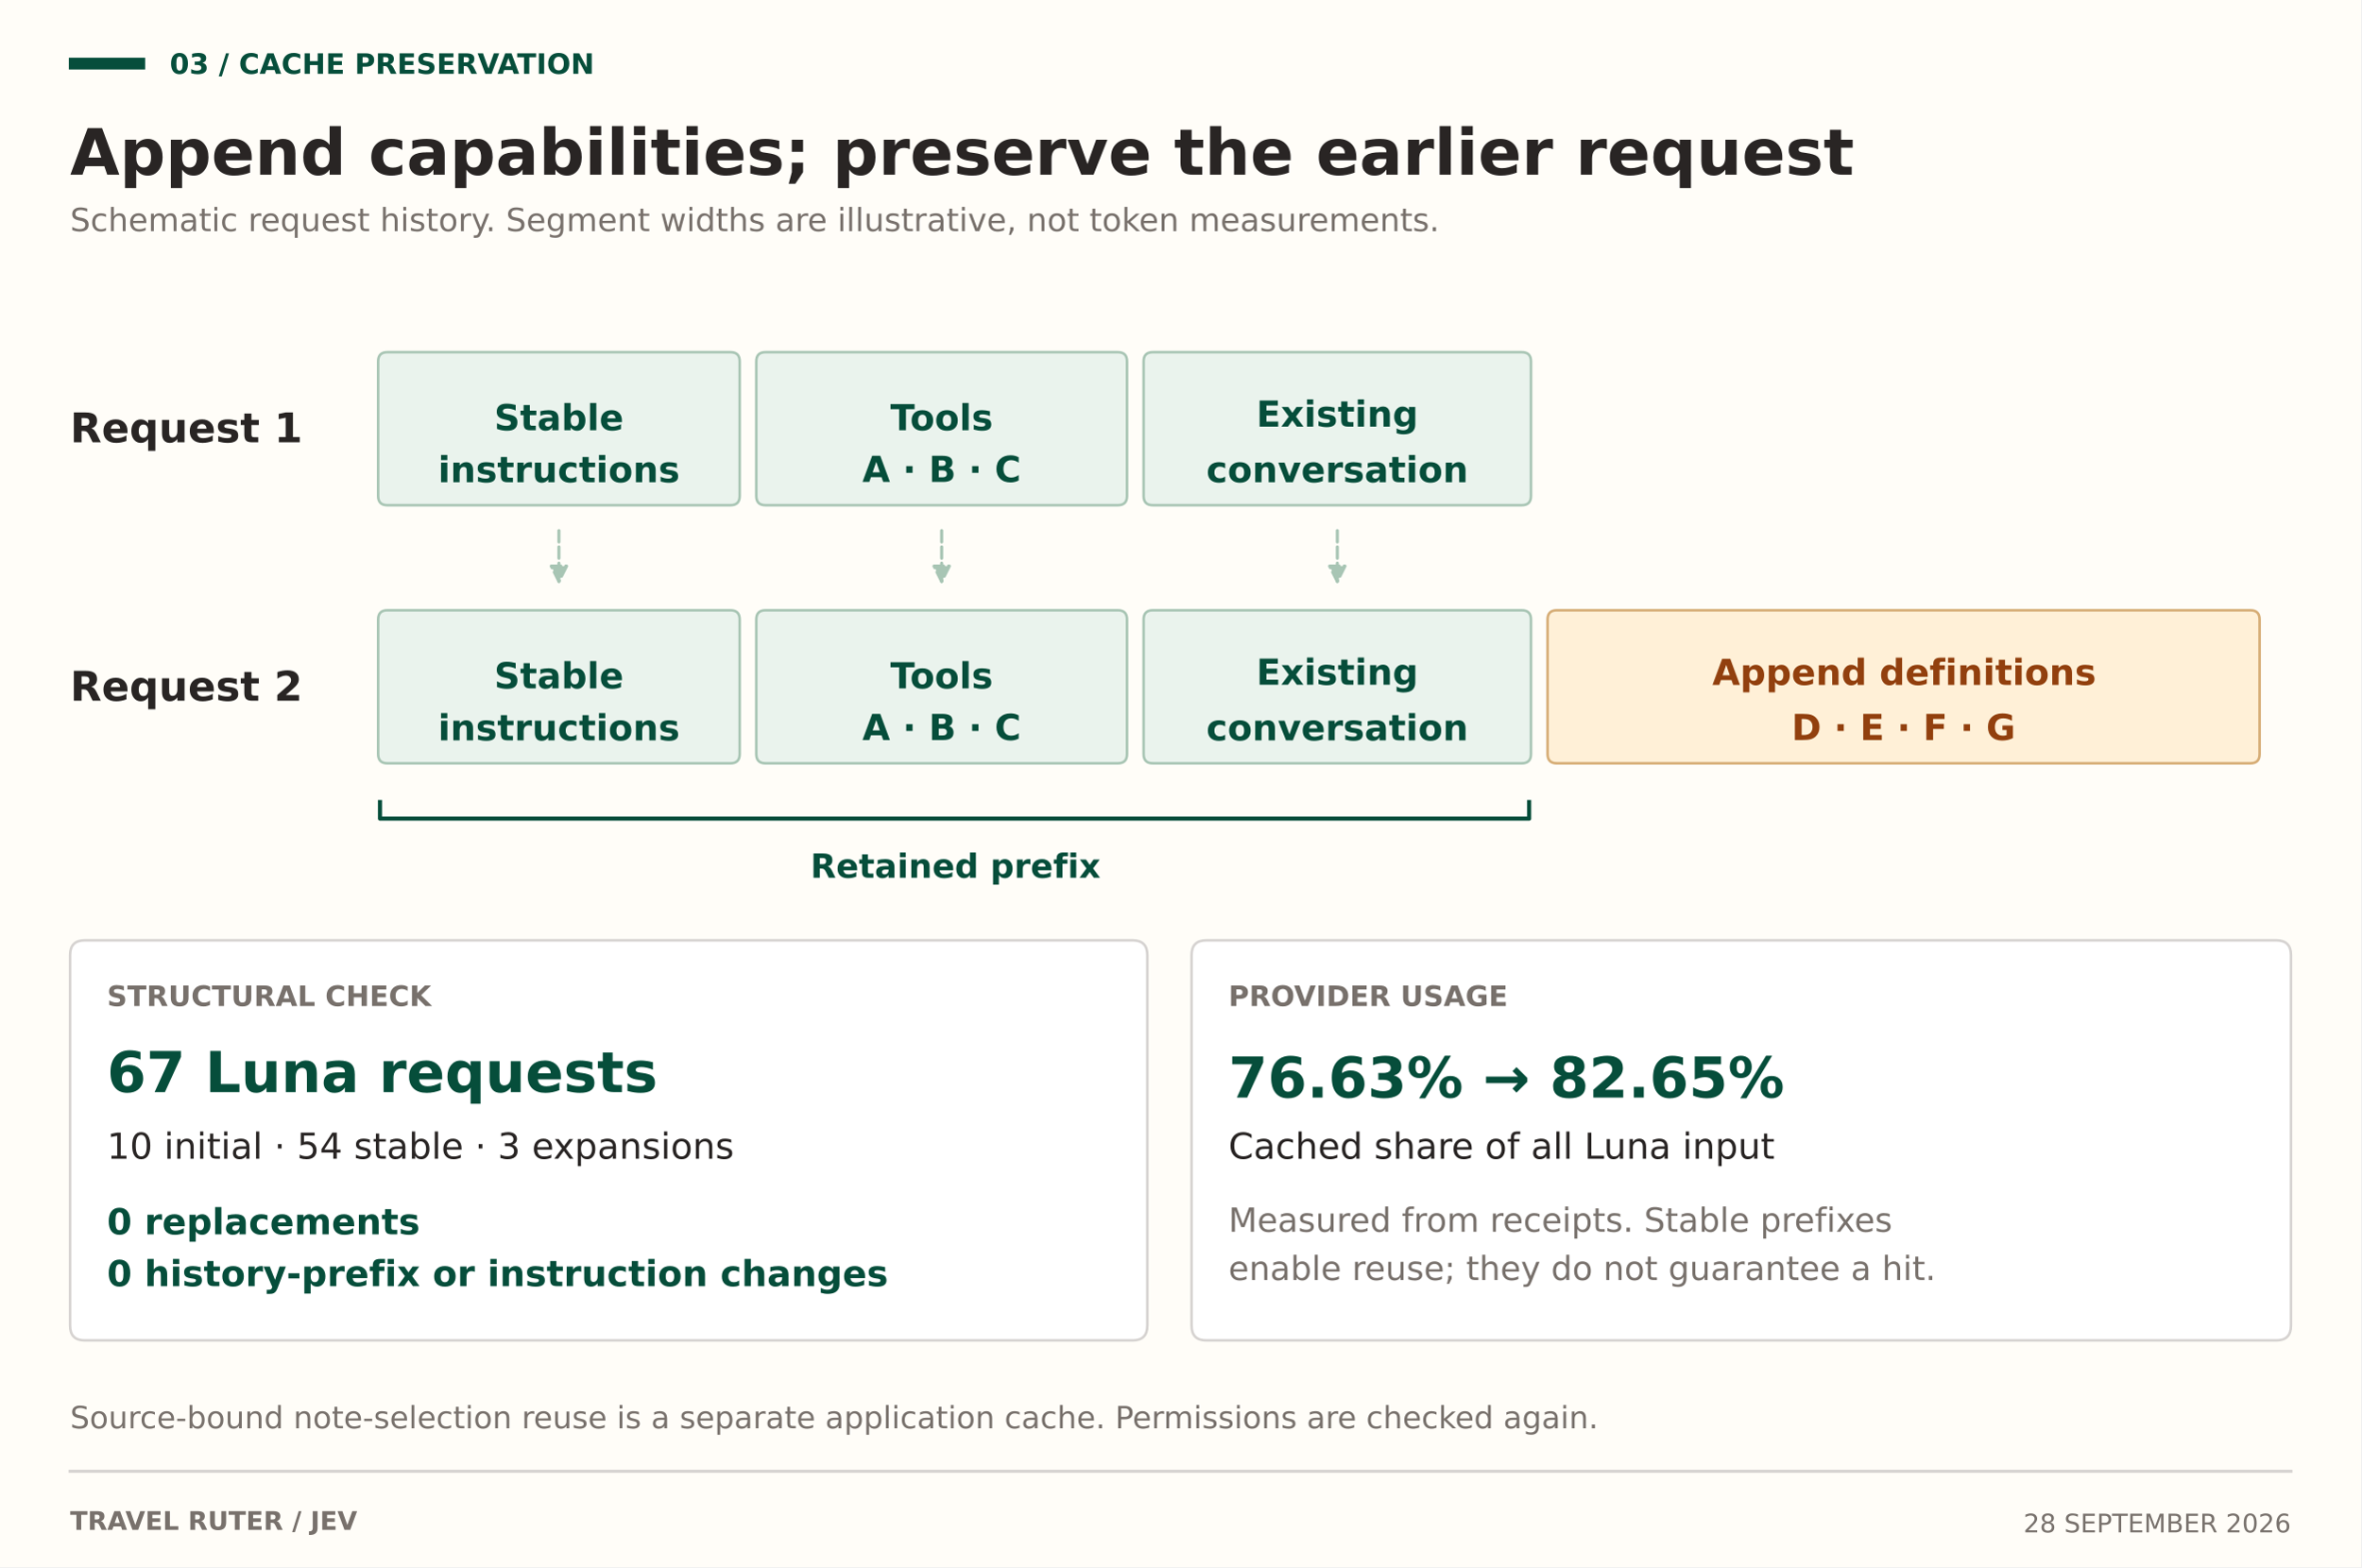
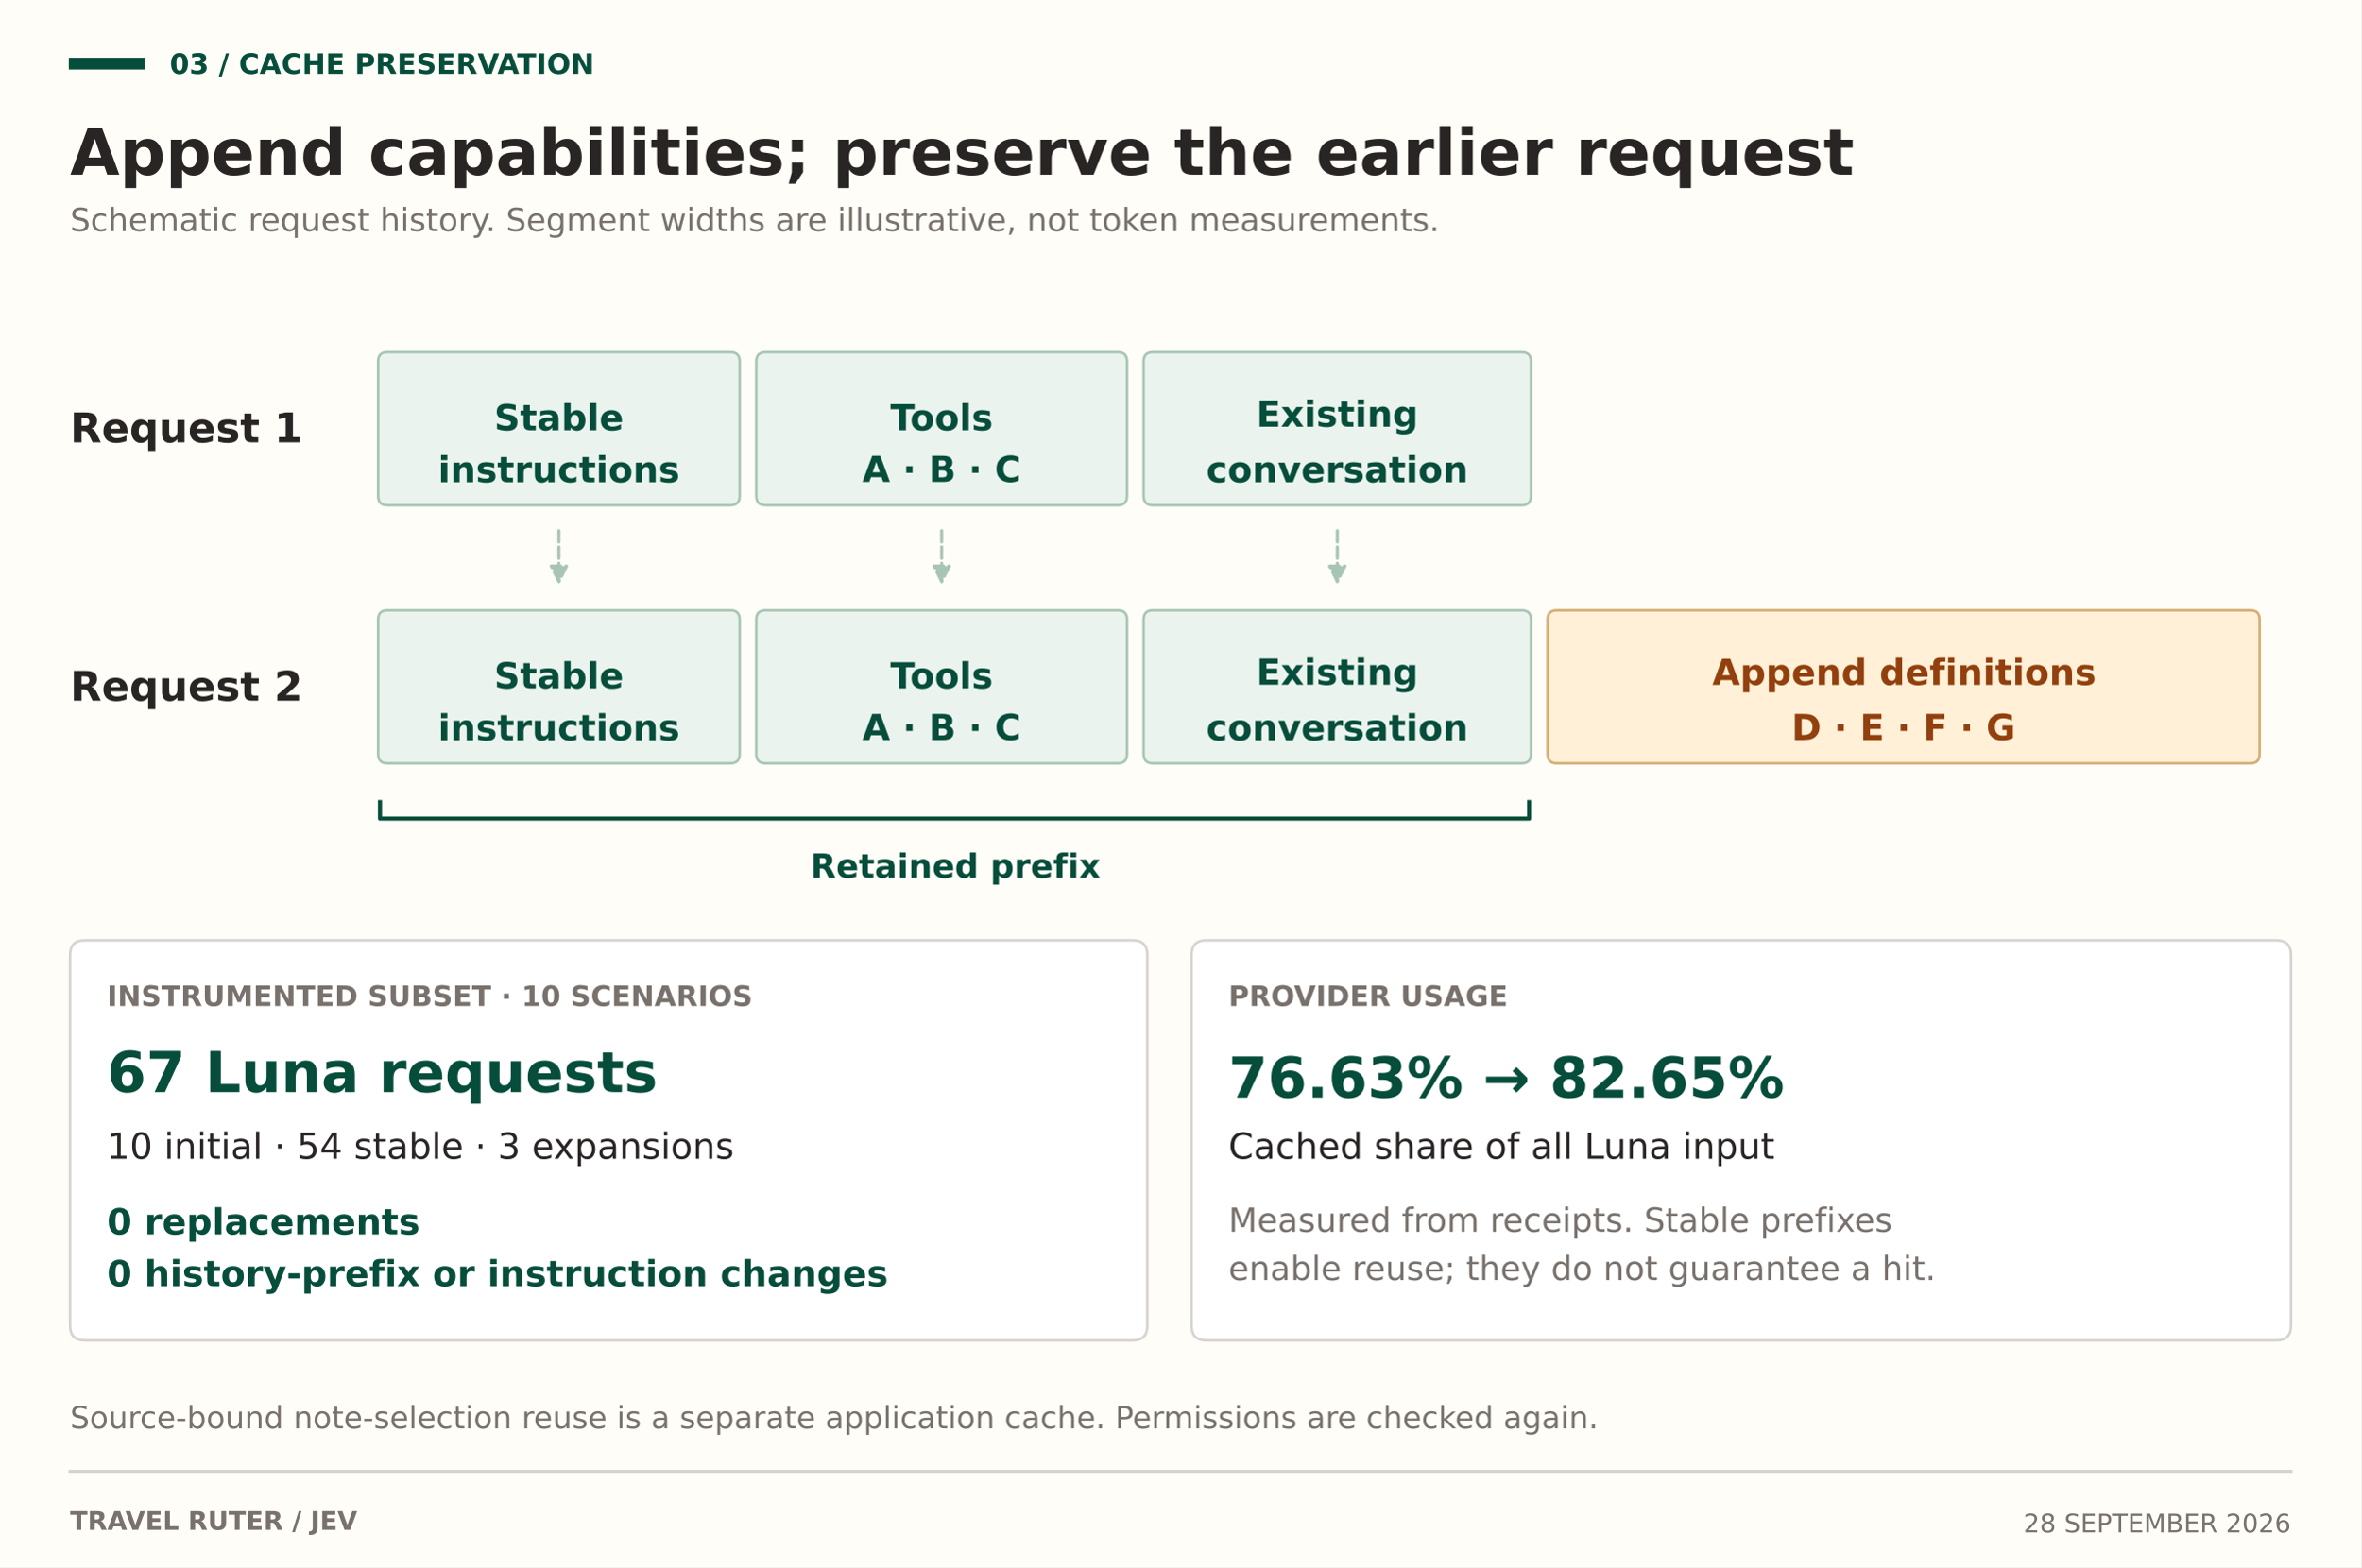
<svg xmlns="http://www.w3.org/2000/svg" width="921.6pt" height="612pt" viewBox="0 0 921.6 612" version="1.1">
  <defs>
    <style type="text/css">*{stroke-linejoin: round; stroke-linecap: butt}</style>
  </defs>
  <g id="figure_1">
    <g id="patch_1">
      <path d="M 0 612 L 921.6 612 L 921.6 0 L 0 0 z " style="fill: #fffdf8" />
    </g>
    <g id="axes_1">
      <g id="patch_2">
        <path d="M 27.36 23.04 L 56.16 23.04 L 56.16 26.64 L 27.36 26.64 z " clip-path="url(#p87227ecbcf)" style="fill: #064e3b; stroke: #064e3b; stroke-linejoin: miter" />
      </g>
      <g id="patch_3">
        <path d="M 151.2 137.52 L 285.12 137.52 Q 288.72 137.52 288.72 141.12 L 288.72 193.68 Q 288.72 197.28 285.12 197.28 L 151.2 197.28 Q 147.6 197.28 147.6 193.68 L 147.6 141.12 Q 147.6 137.52 151.2 137.52 z " clip-path="url(#p87227ecbcf)" style="fill: #eaf3ed; stroke: #a8c5b4; stroke-linejoin: miter" />
      </g>
      <g id="patch_4">
        <path d="M 298.8 137.52 L 436.32 137.52 Q 439.92 137.52 439.92 141.12 L 439.92 193.68 Q 439.92 197.28 436.32 197.28 L 298.8 197.28 Q 295.2 197.28 295.2 193.68 L 295.2 141.12 Q 295.2 137.52 298.8 137.52 z " clip-path="url(#p87227ecbcf)" style="fill: #eaf3ed; stroke: #a8c5b4; stroke-linejoin: miter" />
      </g>
      <g id="patch_5">
        <path d="M 450 137.52 L 594 137.52 Q 597.6 137.52 597.6 141.12 L 597.6 193.68 Q 597.6 197.28 594 197.28 L 450 197.28 Q 446.4 197.28 446.4 193.68 L 446.4 141.12 Q 446.4 137.52 450 137.52 z " clip-path="url(#p87227ecbcf)" style="fill: #eaf3ed; stroke: #a8c5b4; stroke-linejoin: miter" />
      </g>
      <g id="patch_6">
        <path d="M 151.2 238.32 L 285.12 238.32 Q 288.72 238.32 288.72 241.92 L 288.72 294.48 Q 288.72 298.08 285.12 298.08 L 151.2 298.08 Q 147.6 298.08 147.6 294.48 L 147.6 241.92 Q 147.6 238.32 151.2 238.32 z " clip-path="url(#p87227ecbcf)" style="fill: #eaf3ed; stroke: #a8c5b4; stroke-linejoin: miter" />
      </g>
      <g id="patch_7">
        <path d="M 298.8 238.32 L 436.32 238.32 Q 439.92 238.32 439.92 241.92 L 439.92 294.48 Q 439.92 298.08 436.32 298.08 L 298.8 298.08 Q 295.2 298.08 295.2 294.48 L 295.2 241.92 Q 295.2 238.32 298.8 238.32 z " clip-path="url(#p87227ecbcf)" style="fill: #eaf3ed; stroke: #a8c5b4; stroke-linejoin: miter" />
      </g>
      <g id="patch_8">
        <path d="M 450 238.32 L 594 238.32 Q 597.6 238.32 597.6 241.92 L 597.6 294.48 Q 597.6 298.08 594 298.08 L 450 298.08 Q 446.4 298.08 446.4 294.48 L 446.4 241.92 Q 446.4 238.32 450 238.32 z " clip-path="url(#p87227ecbcf)" style="fill: #eaf3ed; stroke: #a8c5b4; stroke-linejoin: miter" />
      </g>
      <g id="patch_9">
        <path d="M 607.68 238.32 L 878.4 238.32 Q 882 238.32 882 241.92 L 882 294.48 Q 882 298.08 878.4 298.08 L 607.68 298.08 Q 604.08 298.08 604.08 294.48 L 604.08 241.92 Q 604.08 238.32 607.68 238.32 z " clip-path="url(#p87227ecbcf)" style="fill: #fff0d7; stroke: #d6ad76; stroke-linejoin: miter" />
      </g>
      <g id="patch_10">
        <path d="M 218.16 207.203 Q 218.16 217.8 218.16 227.056 " clip-path="url(#p87227ecbcf)" style="fill: none; stroke-dasharray: 4.44,1.92; stroke-dashoffset: 0; stroke: #a8c5b4; stroke-width: 1.2; stroke-linecap: round" />
        <path d="M 221.16 221.056 L 218.16 227.056 L 215.16 221.056 z " clip-path="url(#p87227ecbcf)" style="fill: #a8c5b4; stroke-dasharray: 4.44,1.92; stroke-dashoffset: 0; stroke: #a8c5b4; stroke-width: 1.2; stroke-linecap: round" />
      </g>
      <g id="patch_11">
        <path d="M 367.56 207.203 Q 367.56 217.8 367.56 227.056 " clip-path="url(#p87227ecbcf)" style="fill: none; stroke-dasharray: 4.44,1.92; stroke-dashoffset: 0; stroke: #a8c5b4; stroke-width: 1.2; stroke-linecap: round" />
        <path d="M 370.56 221.056 L 367.56 227.056 L 364.56 221.056 z " clip-path="url(#p87227ecbcf)" style="fill: #a8c5b4; stroke-dasharray: 4.44,1.92; stroke-dashoffset: 0; stroke: #a8c5b4; stroke-width: 1.2; stroke-linecap: round" />
      </g>
      <g id="patch_12">
        <path d="M 522 207.203 Q 522 217.8 522 227.056 " clip-path="url(#p87227ecbcf)" style="fill: none; stroke-dasharray: 4.44,1.92; stroke-dashoffset: 0; stroke: #a8c5b4; stroke-width: 1.2; stroke-linecap: round" />
        <path d="M 525 221.056 L 522 227.056 L 519 221.056 z " clip-path="url(#p87227ecbcf)" style="fill: #a8c5b4; stroke-dasharray: 4.44,1.92; stroke-dashoffset: 0; stroke: #a8c5b4; stroke-width: 1.2; stroke-linecap: round" />
      </g>
      <g id="patch_13">
        <path d="M 33.12 367.2 L 442.08 367.2 Q 447.84 367.2 447.84 372.96 L 447.84 517.68 Q 447.84 523.44 442.08 523.44 L 33.12 523.44 Q 27.36 523.44 27.36 517.68 L 27.36 372.96 Q 27.36 367.2 33.12 367.2 z " clip-path="url(#p87227ecbcf)" style="fill: #ffffff; stroke: #d6d3d1; stroke-linejoin: miter" />
      </g>
      <g id="patch_14">
        <path d="M 470.88 367.2 L 888.48 367.2 Q 894.24 367.2 894.24 372.96 L 894.24 517.68 Q 894.24 523.44 888.48 523.44 L 470.88 523.44 Q 465.12 523.44 465.12 517.68 L 465.12 372.96 Q 465.12 367.2 470.88 367.2 z " clip-path="url(#p87227ecbcf)" style="fill: #ffffff; stroke: #d6d3d1; stroke-linejoin: miter" />
      </g>
      <g id="line2d_1">
        <path d="M 27.36 574.56 L 894.24 574.56 " style="fill: none; stroke: #d6d3d1; stroke-width: 1.2; stroke-linecap: square" />
      </g>
      <g id="line2d_2">
        <path d="M 148.32 313.2 L 148.32 319.68 L 596.88 319.68 L 596.88 313.2 " style="fill: none; stroke: #064e3b; stroke-width: 1.6; stroke-linecap: square" />
      </g>
      <g id="text_1">
        <text style="font-weight: 700; font-size: 11px; font-family: 'DejaVu Sans', 'Arial', 'Bitstream Vera Sans', 'Computer Modern Sans Serif', 'Lucida Grande', 'Verdana', 'Geneva', 'Lucid', 'Helvetica', 'Avant Garde', sans-serif; text-anchor: start; fill: #064e3b" x="66.24" y="28.827" transform="rotate(-0 66.24 28.82656)">03  /  CACHE PRESERVATION</text>
      </g>
      <g id="text_2">
        <text style="font-weight: 700; font-size: 25px; font-family: 'DejaVu Sans', 'Arial', 'Bitstream Vera Sans', 'Computer Modern Sans Serif', 'Lucida Grande', 'Verdana', 'Geneva', 'Lucid', 'Helvetica', 'Avant Garde', sans-serif; text-anchor: start; fill: #292524" x="27.36" y="68.223" transform="rotate(-0 27.36 68.22344)">Append capabilities; preserve the earlier request</text>
      </g>
      <g id="text_3">
        <text style="font-size: 12.5px; font-family: 'DejaVu Sans', 'Arial', 'Bitstream Vera Sans', 'Computer Modern Sans Serif', 'Lucida Grande', 'Verdana', 'Geneva', 'Lucid', 'Helvetica', 'Avant Garde', sans-serif; text-anchor: start; fill: #78716c" x="27.36" y="90.272" transform="rotate(-0 27.36 90.27172)">Schematic request history. Segment widths are illustrative, not token measurements.</text>
      </g>
      <g id="text_4">
        <text style="font-weight: 700; font-size: 10px; font-family: 'DejaVu Sans', 'Arial', 'Bitstream Vera Sans', 'Computer Modern Sans Serif', 'Lucida Grande', 'Verdana', 'Geneva', 'Lucid', 'Helvetica', 'Avant Garde', sans-serif; text-anchor: start; fill: #78716c" x="27.36" y="597.415" transform="rotate(-0 27.36 597.4145)">TRAVEL RUTER  /  JEV</text>
      </g>
      <g id="text_5">
        <text style="font-size: 10px; font-family: 'DejaVu Sans', 'Arial', 'Bitstream Vera Sans', 'Computer Modern Sans Serif', 'Lucida Grande', 'Verdana', 'Geneva', 'Lucid', 'Helvetica', 'Avant Garde', sans-serif; text-anchor: end; fill: #78716c" x="894.24" y="598.41" transform="rotate(-0 894.24 598.4098)">28 SEPTEMBER 2026</text>
      </g>
      <g id="text_6">
        <text style="font-weight: 700; font-size: 16px; font-family: 'DejaVu Sans', 'Arial', 'Bitstream Vera Sans', 'Computer Modern Sans Serif', 'Lucida Grande', 'Verdana', 'Geneva', 'Lucid', 'Helvetica', 'Avant Garde', sans-serif; text-anchor: start; fill: #292524" x="27.36" y="172.729" transform="rotate(-0 27.36 172.7287)">Request 1</text>
      </g>
      <g id="text_7">
        <text style="font-weight: 700; font-size: 14px; font-family: 'DejaVu Sans', 'Arial', 'Bitstream Vera Sans', 'Computer Modern Sans Serif', 'Lucida Grande', 'Verdana', 'Geneva', 'Lucid', 'Helvetica', 'Avant Garde', sans-serif; fill: #064e3b" transform="translate(192.8911 168.0094)">Stable</text>
        <text style="font-weight: 700; font-size: 14px; font-family: 'DejaVu Sans', 'Arial', 'Bitstream Vera Sans', 'Computer Modern Sans Serif', 'Lucida Grande', 'Verdana', 'Geneva', 'Lucid', 'Helvetica', 'Avant Garde', sans-serif; fill: #064e3b" transform="translate(170.9767 188.3094)">instructions</text>
      </g>
      <g id="text_8">
        <text style="font-weight: 700; font-size: 14px; font-family: 'DejaVu Sans', 'Arial', 'Bitstream Vera Sans', 'Computer Modern Sans Serif', 'Lucida Grande', 'Verdana', 'Geneva', 'Lucid', 'Helvetica', 'Avant Garde', sans-serif; fill: #064e3b" transform="translate(347.5302 168.0094)">Tools</text>
        <text style="font-weight: 700; font-size: 14px; font-family: 'DejaVu Sans', 'Arial', 'Bitstream Vera Sans', 'Computer Modern Sans Serif', 'Lucida Grande', 'Verdana', 'Geneva', 'Lucid', 'Helvetica', 'Avant Garde', sans-serif; fill: #064e3b" transform="translate(336.6047 188.1858)">A · B · C</text>
      </g>
      <g id="text_9">
        <text style="font-weight: 700; font-size: 14px; font-family: 'DejaVu Sans', 'Arial', 'Bitstream Vera Sans', 'Computer Modern Sans Serif', 'Lucida Grande', 'Verdana', 'Geneva', 'Lucid', 'Helvetica', 'Avant Garde', sans-serif; fill: #064e3b" transform="translate(490.3983 166.5984)">Existing</text>
        <text style="font-weight: 700; font-size: 14px; font-family: 'DejaVu Sans', 'Arial', 'Bitstream Vera Sans', 'Computer Modern Sans Serif', 'Lucida Grande', 'Verdana', 'Geneva', 'Lucid', 'Helvetica', 'Avant Garde', sans-serif; fill: #064e3b" transform="translate(470.8672 188.3094)">conversation</text>
      </g>
      <g id="text_10">
        <text style="font-weight: 700; font-size: 16px; font-family: 'DejaVu Sans', 'Arial', 'Bitstream Vera Sans', 'Computer Modern Sans Serif', 'Lucida Grande', 'Verdana', 'Geneva', 'Lucid', 'Helvetica', 'Avant Garde', sans-serif; text-anchor: start; fill: #292524" x="27.36" y="273.634" transform="rotate(-0 27.36 273.6338)">Request 2</text>
      </g>
      <g id="text_11">
        <text style="font-weight: 700; font-size: 14px; font-family: 'DejaVu Sans', 'Arial', 'Bitstream Vera Sans', 'Computer Modern Sans Serif', 'Lucida Grande', 'Verdana', 'Geneva', 'Lucid', 'Helvetica', 'Avant Garde', sans-serif; fill: #064e3b" transform="translate(192.8911 268.8094)">Stable</text>
        <text style="font-weight: 700; font-size: 14px; font-family: 'DejaVu Sans', 'Arial', 'Bitstream Vera Sans', 'Computer Modern Sans Serif', 'Lucida Grande', 'Verdana', 'Geneva', 'Lucid', 'Helvetica', 'Avant Garde', sans-serif; fill: #064e3b" transform="translate(170.9767 289.1094)">instructions</text>
      </g>
      <g id="text_12">
        <text style="font-weight: 700; font-size: 14px; font-family: 'DejaVu Sans', 'Arial', 'Bitstream Vera Sans', 'Computer Modern Sans Serif', 'Lucida Grande', 'Verdana', 'Geneva', 'Lucid', 'Helvetica', 'Avant Garde', sans-serif; fill: #064e3b" transform="translate(347.5302 268.8094)">Tools</text>
        <text style="font-weight: 700; font-size: 14px; font-family: 'DejaVu Sans', 'Arial', 'Bitstream Vera Sans', 'Computer Modern Sans Serif', 'Lucida Grande', 'Verdana', 'Geneva', 'Lucid', 'Helvetica', 'Avant Garde', sans-serif; fill: #064e3b" transform="translate(336.6047 288.9858)">A · B · C</text>
      </g>
      <g id="text_13">
        <text style="font-weight: 700; font-size: 14px; font-family: 'DejaVu Sans', 'Arial', 'Bitstream Vera Sans', 'Computer Modern Sans Serif', 'Lucida Grande', 'Verdana', 'Geneva', 'Lucid', 'Helvetica', 'Avant Garde', sans-serif; fill: #064e3b" transform="translate(490.3983 267.3984)">Existing</text>
        <text style="font-weight: 700; font-size: 14px; font-family: 'DejaVu Sans', 'Arial', 'Bitstream Vera Sans', 'Computer Modern Sans Serif', 'Lucida Grande', 'Verdana', 'Geneva', 'Lucid', 'Helvetica', 'Avant Garde', sans-serif; fill: #064e3b" transform="translate(470.8672 289.1094)">conversation</text>
      </g>
      <g id="text_14">
        <text style="font-weight: 700; font-size: 14px; font-family: 'DejaVu Sans', 'Arial', 'Bitstream Vera Sans', 'Computer Modern Sans Serif', 'Lucida Grande', 'Verdana', 'Geneva', 'Lucid', 'Helvetica', 'Avant Garde', sans-serif; fill: #92400e" transform="translate(668.3894 267.4531)">Append definitions</text>
        <text style="font-weight: 700; font-size: 14px; font-family: 'DejaVu Sans', 'Arial', 'Bitstream Vera Sans', 'Computer Modern Sans Serif', 'Lucida Grande', 'Verdana', 'Geneva', 'Lucid', 'Helvetica', 'Avant Garde', sans-serif; fill: #92400e" transform="translate(699.3217 288.9858)">D · E · F · G</text>
      </g>
      <g id="text_15">
        <text style="font-weight: 700; font-size: 13px; font-family: 'DejaVu Sans', 'Arial', 'Bitstream Vera Sans', 'Computer Modern Sans Serif', 'Lucida Grande', 'Verdana', 'Geneva', 'Lucid', 'Helvetica', 'Avant Garde', sans-serif; text-anchor: middle; fill: #064e3b" x="372.96" y="342.772" transform="rotate(-0 372.96 342.7722)">Retained prefix</text>
      </g>
      <g id="text_16">
-         <text style="font-weight: 700; font-size: 11px; font-family: 'DejaVu Sans', 'Arial', 'Bitstream Vera Sans', 'Computer Modern Sans Serif', 'Lucida Grande', 'Verdana', 'Geneva', 'Lucid', 'Helvetica', 'Avant Garde', sans-serif; text-anchor: start; fill: #78716c" x="41.76" y="392.859" transform="rotate(-0 41.76 392.8588)">STRUCTURAL CHECK</text>
+         <text style="font-weight: 700; font-size: 11px; font-family: 'DejaVu Sans', 'Arial', 'Bitstream Vera Sans', 'Computer Modern Sans Serif', 'Lucida Grande', 'Verdana', 'Geneva', 'Lucid', 'Helvetica', 'Avant Garde', sans-serif; text-anchor: start; fill: #78716c" x="41.76" y="392.859" transform="rotate(-0 41.76 392.8588)">INSTRUMENTED SUBSET · 10 SCENARIOS</text>
      </g>
      <g id="text_17">
        <text style="font-weight: 700; font-size: 22px; font-family: 'DejaVu Sans', 'Arial', 'Bitstream Vera Sans', 'Computer Modern Sans Serif', 'Lucida Grande', 'Verdana', 'Geneva', 'Lucid', 'Helvetica', 'Avant Garde', sans-serif; text-anchor: start; fill: #064e3b" x="41.76" y="426.456" transform="rotate(-0 41.76 426.4561)">67 Luna requests</text>
      </g>
      <g id="text_18">
        <text style="font-size: 14px; font-family: 'DejaVu Sans', 'Arial', 'Bitstream Vera Sans', 'Computer Modern Sans Serif', 'Lucida Grande', 'Verdana', 'Geneva', 'Lucid', 'Helvetica', 'Avant Garde', sans-serif; text-anchor: start; fill: #292524" x="41.76" y="452.493" transform="rotate(-0 41.76 452.4931)">10 initial  ·  54 stable  ·  3 expansions</text>
      </g>
      <g id="text_19">
        <text style="font-weight: 700; font-size: 14px; font-family: 'DejaVu Sans', 'Arial', 'Bitstream Vera Sans', 'Computer Modern Sans Serif', 'Lucida Grande', 'Verdana', 'Geneva', 'Lucid', 'Helvetica', 'Avant Garde', sans-serif; fill: #064e3b" transform="translate(41.76 482.0131)">0 replacements</text>
        <text style="font-weight: 700; font-size: 14px; font-family: 'DejaVu Sans', 'Arial', 'Bitstream Vera Sans', 'Computer Modern Sans Serif', 'Lucida Grande', 'Verdana', 'Geneva', 'Lucid', 'Helvetica', 'Avant Garde', sans-serif; fill: #064e3b" transform="translate(41.76 502.2584)">0 history-prefix or instruction changes</text>
      </g>
      <g id="text_20">
        <text style="font-weight: 700; font-size: 11px; font-family: 'DejaVu Sans', 'Arial', 'Bitstream Vera Sans', 'Computer Modern Sans Serif', 'Lucida Grande', 'Verdana', 'Geneva', 'Lucid', 'Helvetica', 'Avant Garde', sans-serif; text-anchor: start; fill: #78716c" x="479.52" y="392.859" transform="rotate(-0 479.52 392.8588)">PROVIDER USAGE</text>
      </g>
      <g id="text_21">
        <text style="font-weight: 700; font-size: 22px; font-family: 'DejaVu Sans', 'Arial', 'Bitstream Vera Sans', 'Computer Modern Sans Serif', 'Lucida Grande', 'Verdana', 'Geneva', 'Lucid', 'Helvetica', 'Avant Garde', sans-serif; text-anchor: start; fill: #064e3b" x="479.52" y="428.598" transform="rotate(-0 479.52 428.5977)">76.63% → 82.65%</text>
      </g>
      <g id="text_22">
        <text style="font-size: 14px; font-family: 'DejaVu Sans', 'Arial', 'Bitstream Vera Sans', 'Computer Modern Sans Serif', 'Lucida Grande', 'Verdana', 'Geneva', 'Lucid', 'Helvetica', 'Avant Garde', sans-serif; text-anchor: start; fill: #292524" x="479.52" y="452.493" transform="rotate(-0 479.52 452.4931)">Cached share of all Luna input</text>
      </g>
      <g id="text_23">
        <text style="font-size: 13px; font-family: 'DejaVu Sans', 'Arial', 'Bitstream Vera Sans', 'Computer Modern Sans Serif', 'Lucida Grande', 'Verdana', 'Geneva', 'Lucid', 'Helvetica', 'Avant Garde', sans-serif; fill: #78716c" transform="translate(479.52 481.0122)">Measured from receipts. Stable prefixes</text>
        <text style="font-size: 13px; font-family: 'DejaVu Sans', 'Arial', 'Bitstream Vera Sans', 'Computer Modern Sans Serif', 'Lucida Grande', 'Verdana', 'Geneva', 'Lucid', 'Helvetica', 'Avant Garde', sans-serif; fill: #78716c" transform="translate(479.52 499.8622)">enable reuse; they do not guarantee a hit.</text>
      </g>
      <g id="text_24">
        <text style="font-size: 12px; font-family: 'DejaVu Sans', 'Arial', 'Bitstream Vera Sans', 'Computer Modern Sans Serif', 'Lucida Grande', 'Verdana', 'Geneva', 'Lucid', 'Helvetica', 'Avant Garde', sans-serif; text-anchor: start; fill: #78716c" x="27.36" y="557.771" transform="rotate(-0 27.36 557.7713)">Source-bound note-selection reuse is a separate application cache. Permissions are checked again.</text>
      </g>
    </g>
  </g>
  <defs>
    <clipPath id="p87227ecbcf">
      <rect x="0" y="0" width="921.6" height="612" />
    </clipPath>
  </defs>
</svg>
